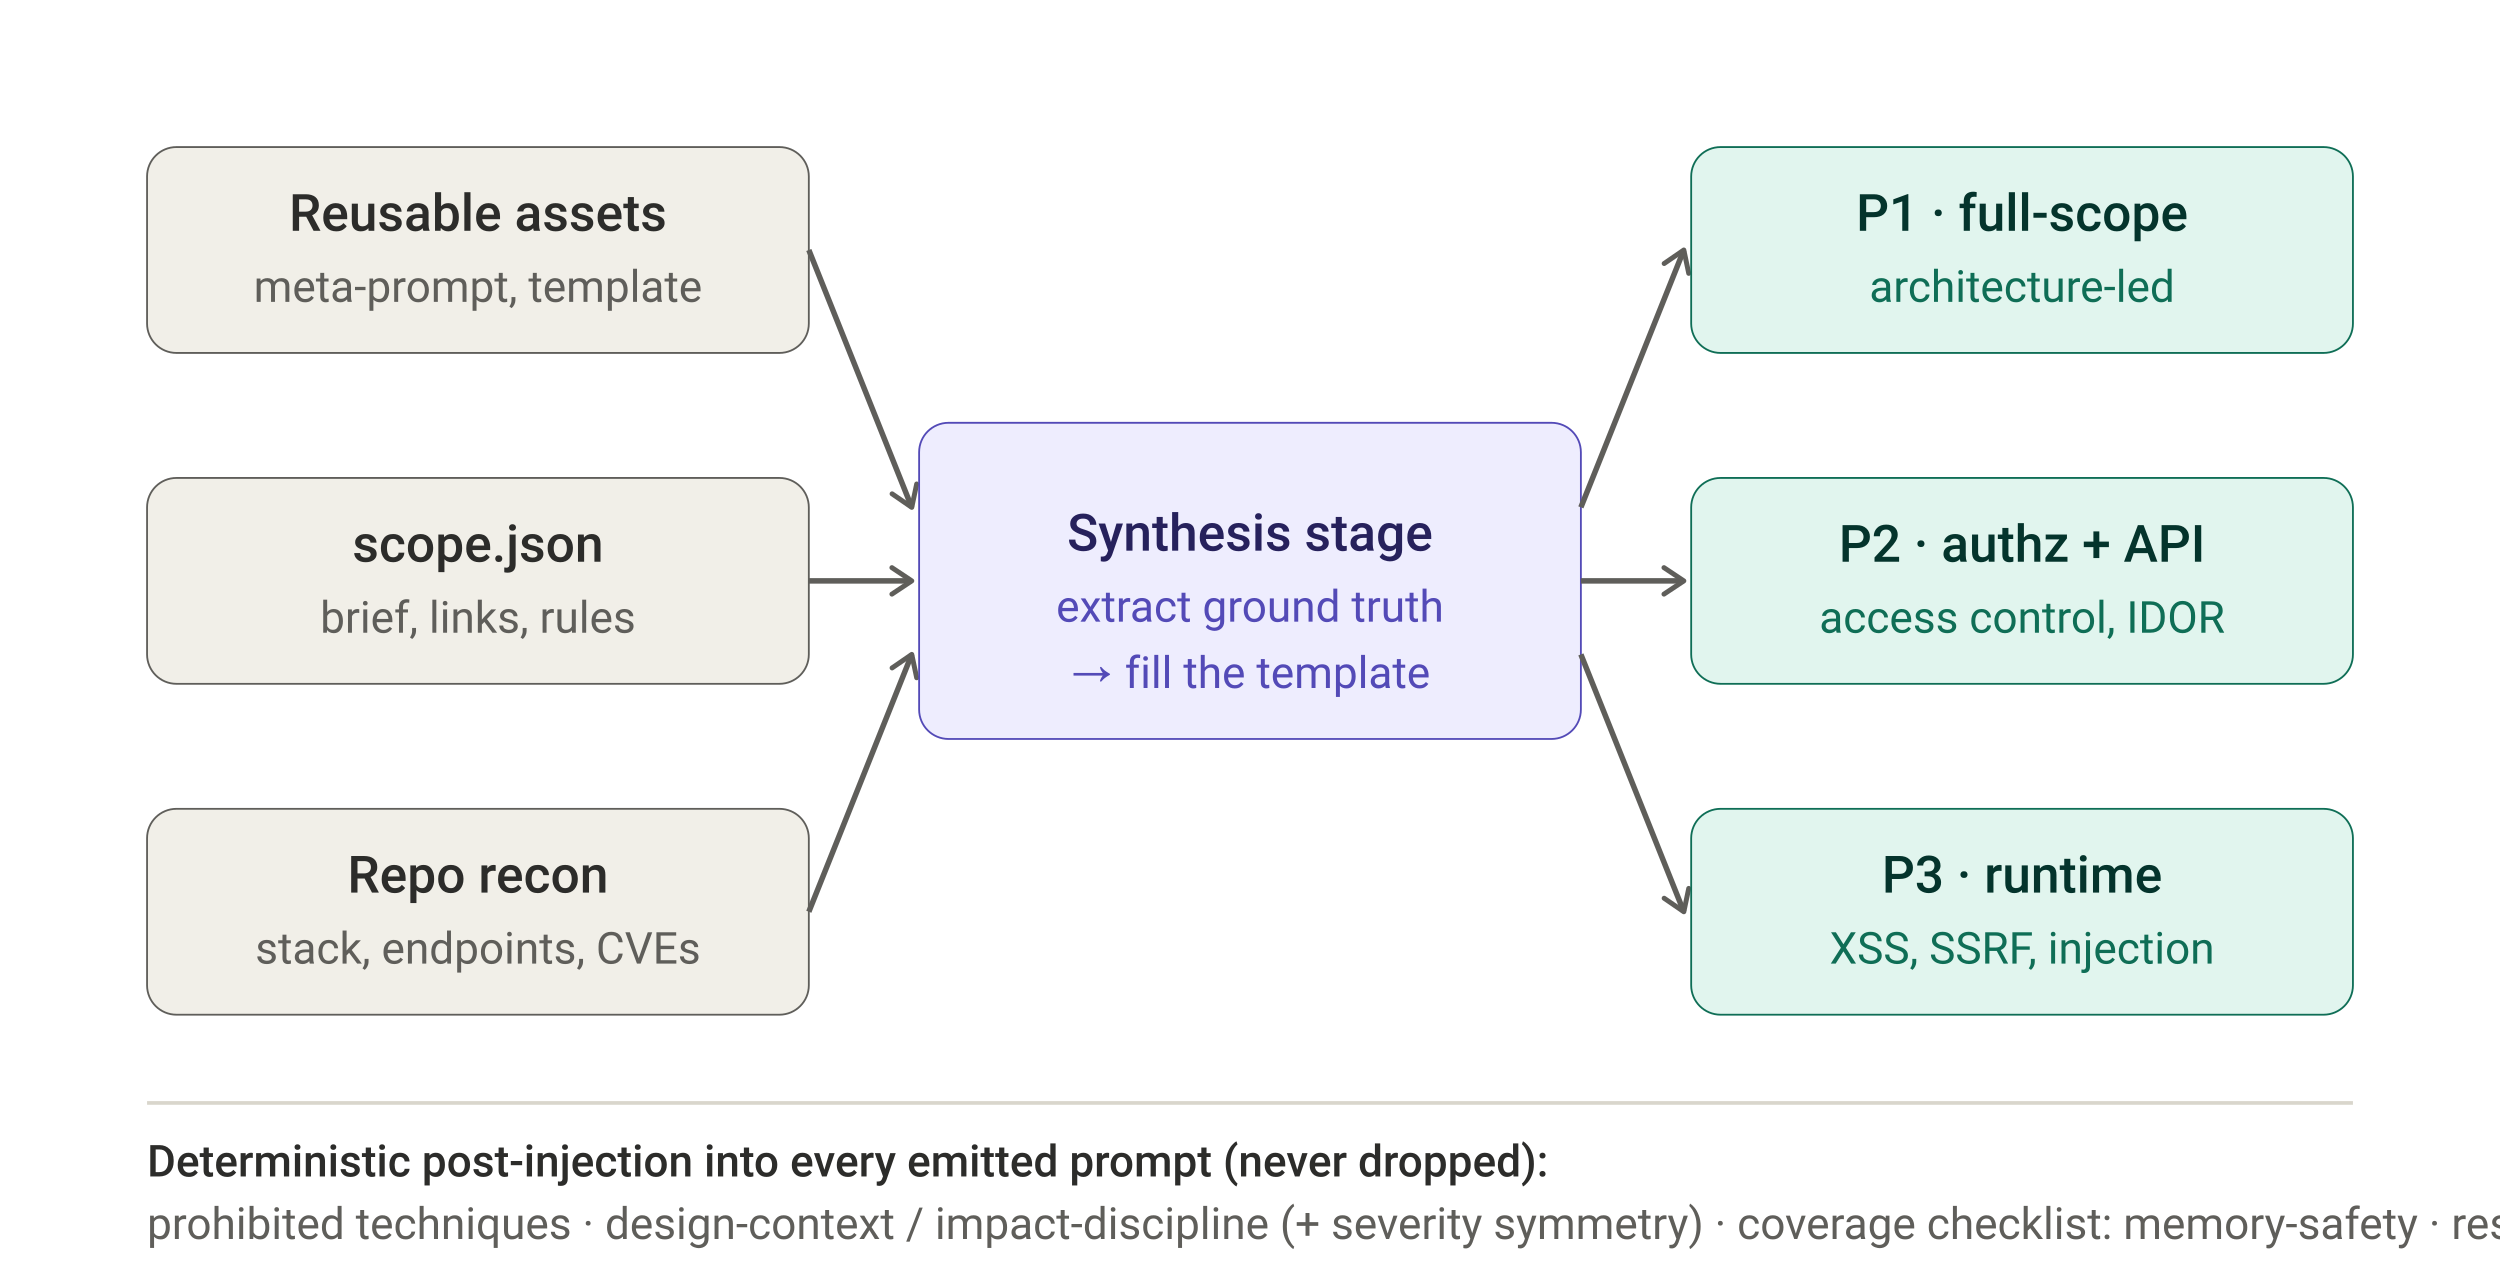
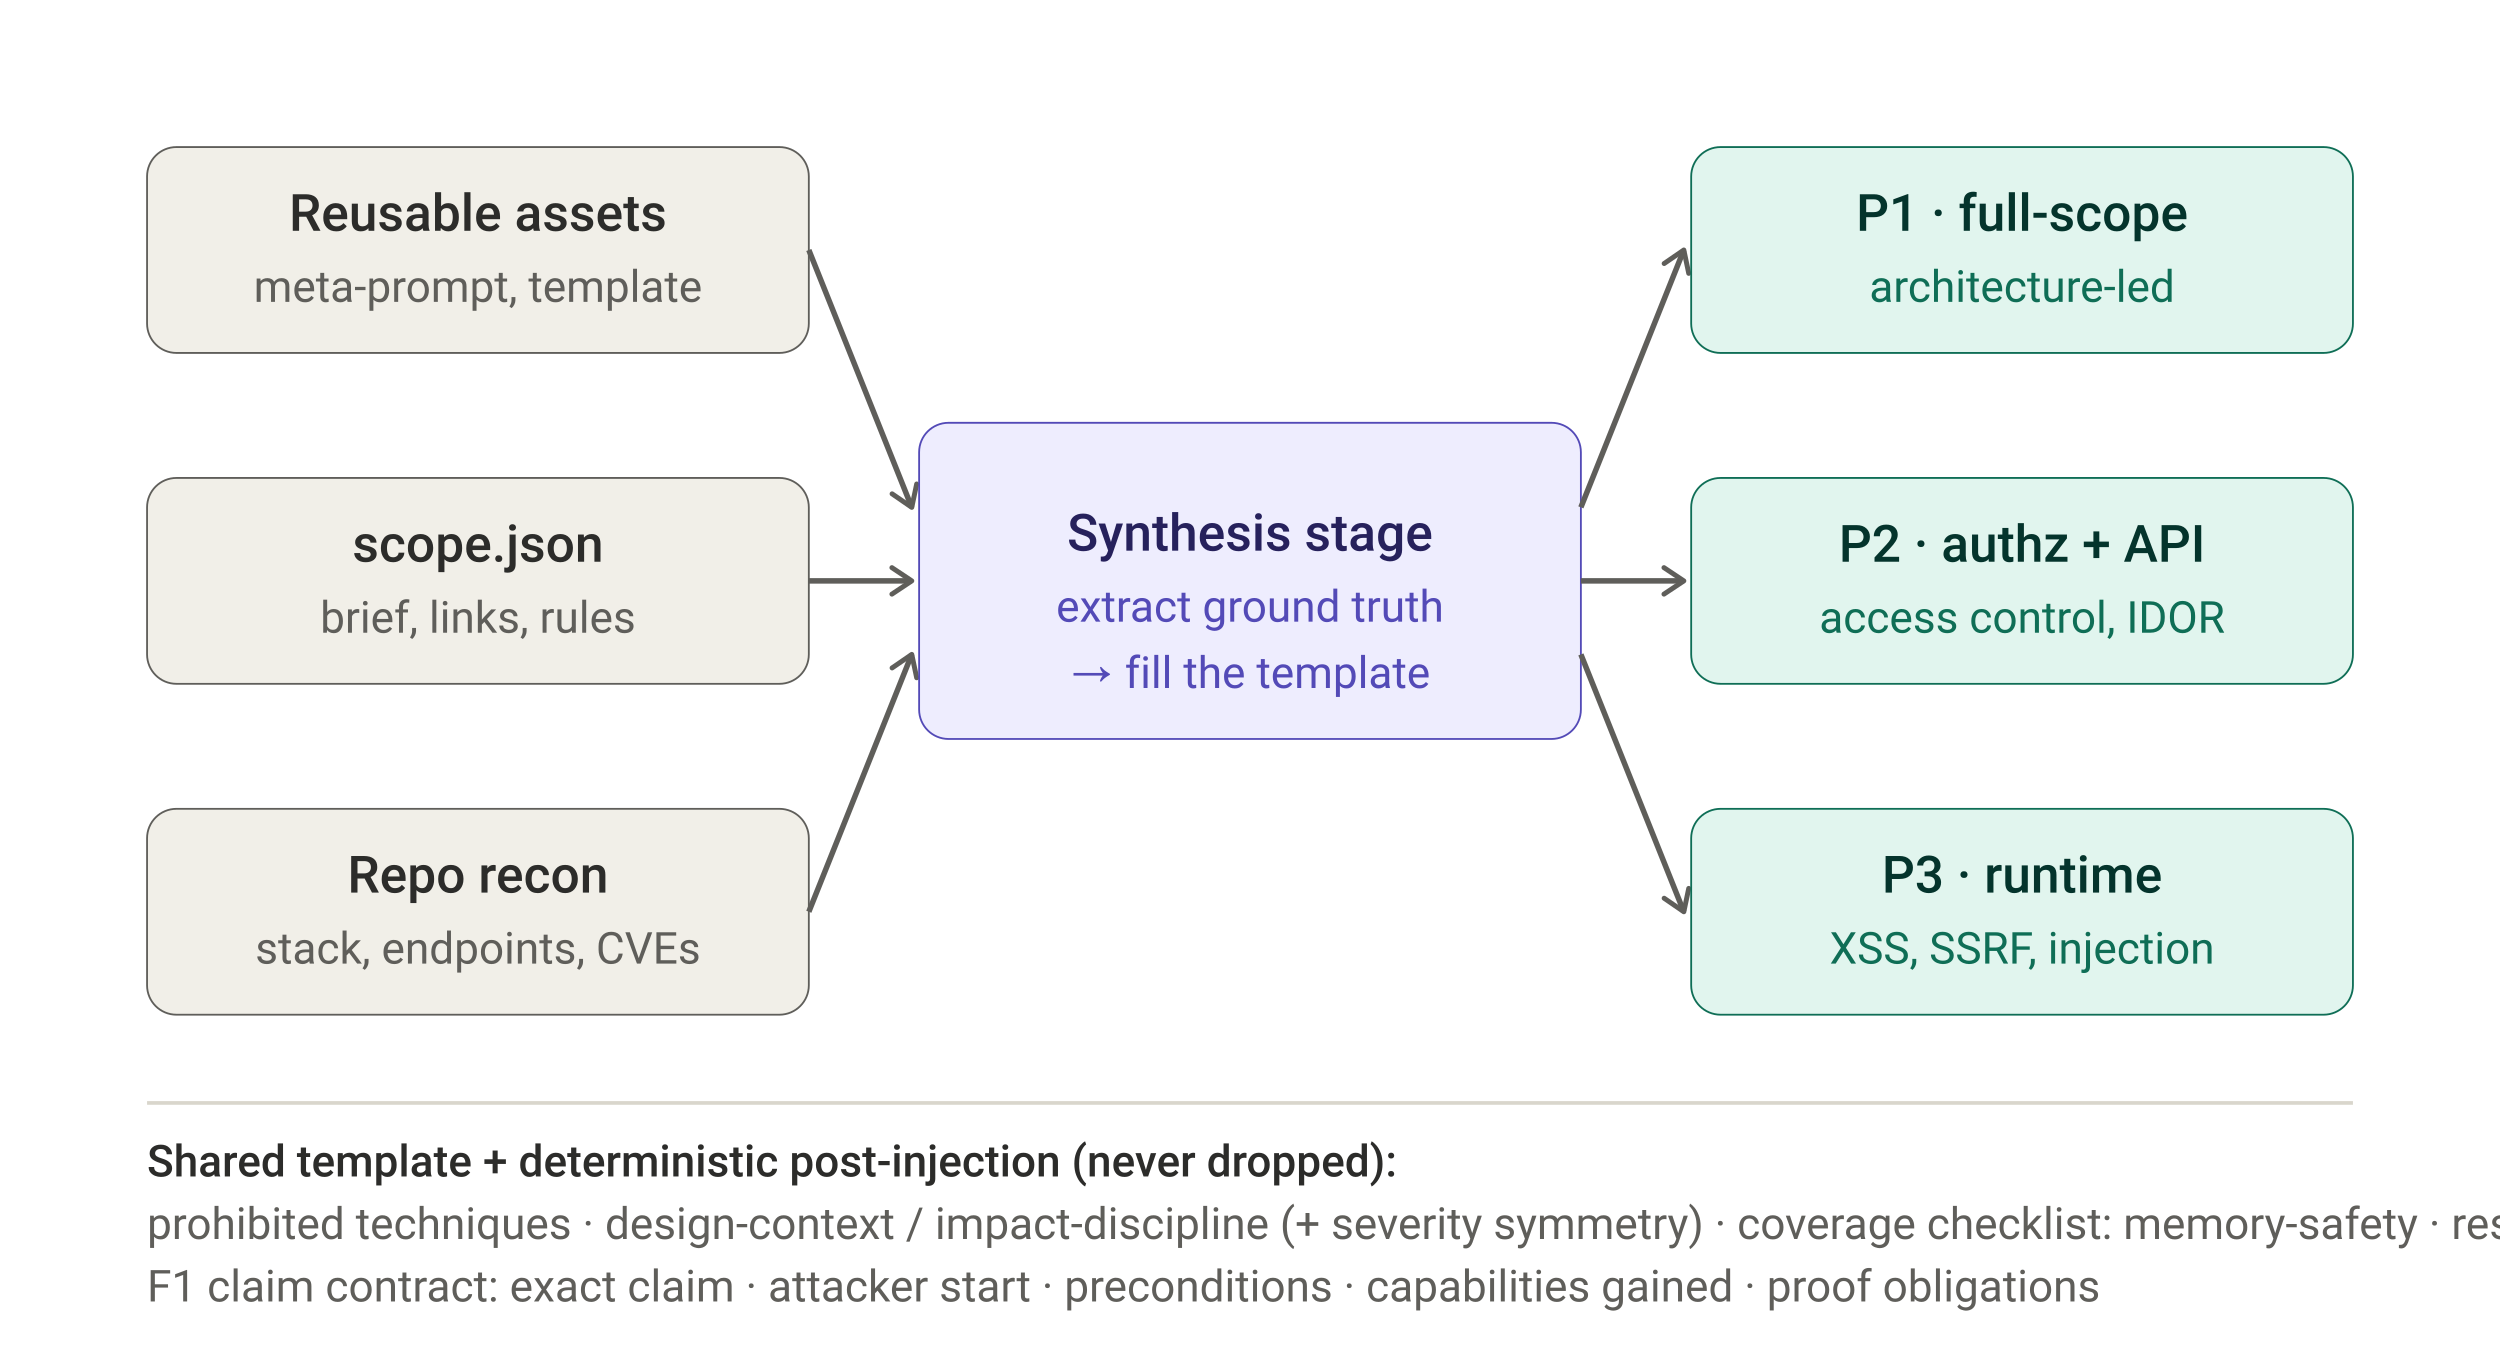
- <svg xmlns="http://www.w3.org/2000/svg" width="680" viewBox="0 0 680 348" role="img" font-family="-apple-system, Segoe UI, Roboto, Helvetica, Arial, sans-serif">
+ <svg xmlns="http://www.w3.org/2000/svg" width="680" viewBox="0 0 680 366" role="img" font-family="-apple-system, Segoe UI, Roboto, Helvetica, Arial, sans-serif">
  <defs>
    <marker id="arrow2" viewBox="0 0 10 10" refX="8" refY="5" markerWidth="6" markerHeight="6" orient="auto-start-reverse">
      <path d="M2 1L8 5L2 9" fill="none" stroke="#5F5E5A" stroke-width="1.5" stroke-linecap="round" stroke-linejoin="round" />
    </marker>
  </defs>
  <rect x="40" y="40" width="180" height="56" rx="8" fill="#F1EFE8" stroke="#5F5E5A" stroke-width="0.5" />
  <text x="130" y="58" text-anchor="middle" dominant-baseline="central" font-size="14" font-weight="500" fill="#2C2C2A">Reusable assets</text>
  <text x="130" y="78" text-anchor="middle" dominant-baseline="central" font-size="12" fill="#5F5E5A">meta-prompt, template</text>
  <rect x="40" y="130" width="180" height="56" rx="8" fill="#F1EFE8" stroke="#5F5E5A" stroke-width="0.5" />
  <text x="130" y="148" text-anchor="middle" dominant-baseline="central" font-size="14" font-weight="500" fill="#2C2C2A">scope.json</text>
  <text x="130" y="168" text-anchor="middle" dominant-baseline="central" font-size="12" fill="#5F5E5A">brief, links, rules</text>
  <rect x="40" y="220" width="180" height="56" rx="8" fill="#F1EFE8" stroke="#5F5E5A" stroke-width="0.5" />
  <text x="130" y="238" text-anchor="middle" dominant-baseline="central" font-size="14" font-weight="500" fill="#2C2C2A">Repo recon</text>
  <text x="130" y="258" text-anchor="middle" dominant-baseline="central" font-size="12" fill="#5F5E5A">stack, endpoints, CVEs</text>
  <line x1="220" y1="68" x2="248" y2="138" stroke="#5F5E5A" stroke-width="1.5" marker-end="url(#arrow2)" />
  <line x1="220" y1="158" x2="248" y2="158" stroke="#5F5E5A" stroke-width="1.5" marker-end="url(#arrow2)" />
  <line x1="220" y1="248" x2="248" y2="178" stroke="#5F5E5A" stroke-width="1.5" marker-end="url(#arrow2)" />
  <rect x="250" y="115" width="180" height="86" rx="8" fill="#EEEDFE" stroke="#534AB7" stroke-width="0.5" />
  <text x="340" y="145" text-anchor="middle" dominant-baseline="central" font-size="14" font-weight="500" fill="#26215C">Synthesis stage</text>
  <text x="340" y="165" text-anchor="middle" dominant-baseline="central" font-size="12" fill="#534AB7">extract ground truth</text>
  <text x="340" y="182" text-anchor="middle" dominant-baseline="central" font-size="12" fill="#534AB7">→ fill the template</text>
  <line x1="430" y1="138" x2="458" y2="68" stroke="#5F5E5A" stroke-width="1.5" marker-end="url(#arrow2)" />
  <line x1="430" y1="158" x2="458" y2="158" stroke="#5F5E5A" stroke-width="1.5" marker-end="url(#arrow2)" />
  <line x1="430" y1="178" x2="458" y2="248" stroke="#5F5E5A" stroke-width="1.5" marker-end="url(#arrow2)" />
  <rect x="460" y="40" width="180" height="56" rx="8" fill="#E1F5EE" stroke="#0F6E56" stroke-width="0.5" />
  <text x="550" y="58" text-anchor="middle" dominant-baseline="central" font-size="14" font-weight="500" fill="#04342C">P1 · full-scope</text>
  <text x="550" y="78" text-anchor="middle" dominant-baseline="central" font-size="12" fill="#0F6E56">architecture-led</text>
  <rect x="460" y="130" width="180" height="56" rx="8" fill="#E1F5EE" stroke="#0F6E56" stroke-width="0.5" />
  <text x="550" y="148" text-anchor="middle" dominant-baseline="central" font-size="14" font-weight="500" fill="#04342C">P2 · authz + API</text>
  <text x="550" y="168" text-anchor="middle" dominant-baseline="central" font-size="12" fill="#0F6E56">access control, IDOR</text>
  <rect x="460" y="220" width="180" height="56" rx="8" fill="#E1F5EE" stroke="#0F6E56" stroke-width="0.5" />
  <text x="550" y="238" text-anchor="middle" dominant-baseline="central" font-size="14" font-weight="500" fill="#04342C">P3 · runtime</text>
  <text x="550" y="258" text-anchor="middle" dominant-baseline="central" font-size="12" fill="#0F6E56">XSS, SSRF, injection</text>
  <line x1="40" y1="300" x2="640" y2="300" stroke="#D9D6CC" stroke-width="1" />
-   <text x="40" y="320" font-size="12" font-weight="500" fill="#2C2C2A">Deterministic post-injection into every emitted prompt (never dropped):</text>
+   <text x="40" y="320" font-size="12" font-weight="500" fill="#2C2C2A">Shared template + deterministic post-injection (never dropped):</text>
  <text x="40" y="337" font-size="12" fill="#5F5E5A">prohibited techniques · design-context / impact-discipline (+ severity symmetry) · coverage checklist: memory-safety · resource-exhaustion · fail-open · crypto</text>
+   <text x="40" y="354" font-size="12" fill="#5F5E5A">F1 claim contract: exact claim · attacker start · preconditions · capabilities gained · proof obligations</text>
</svg>
